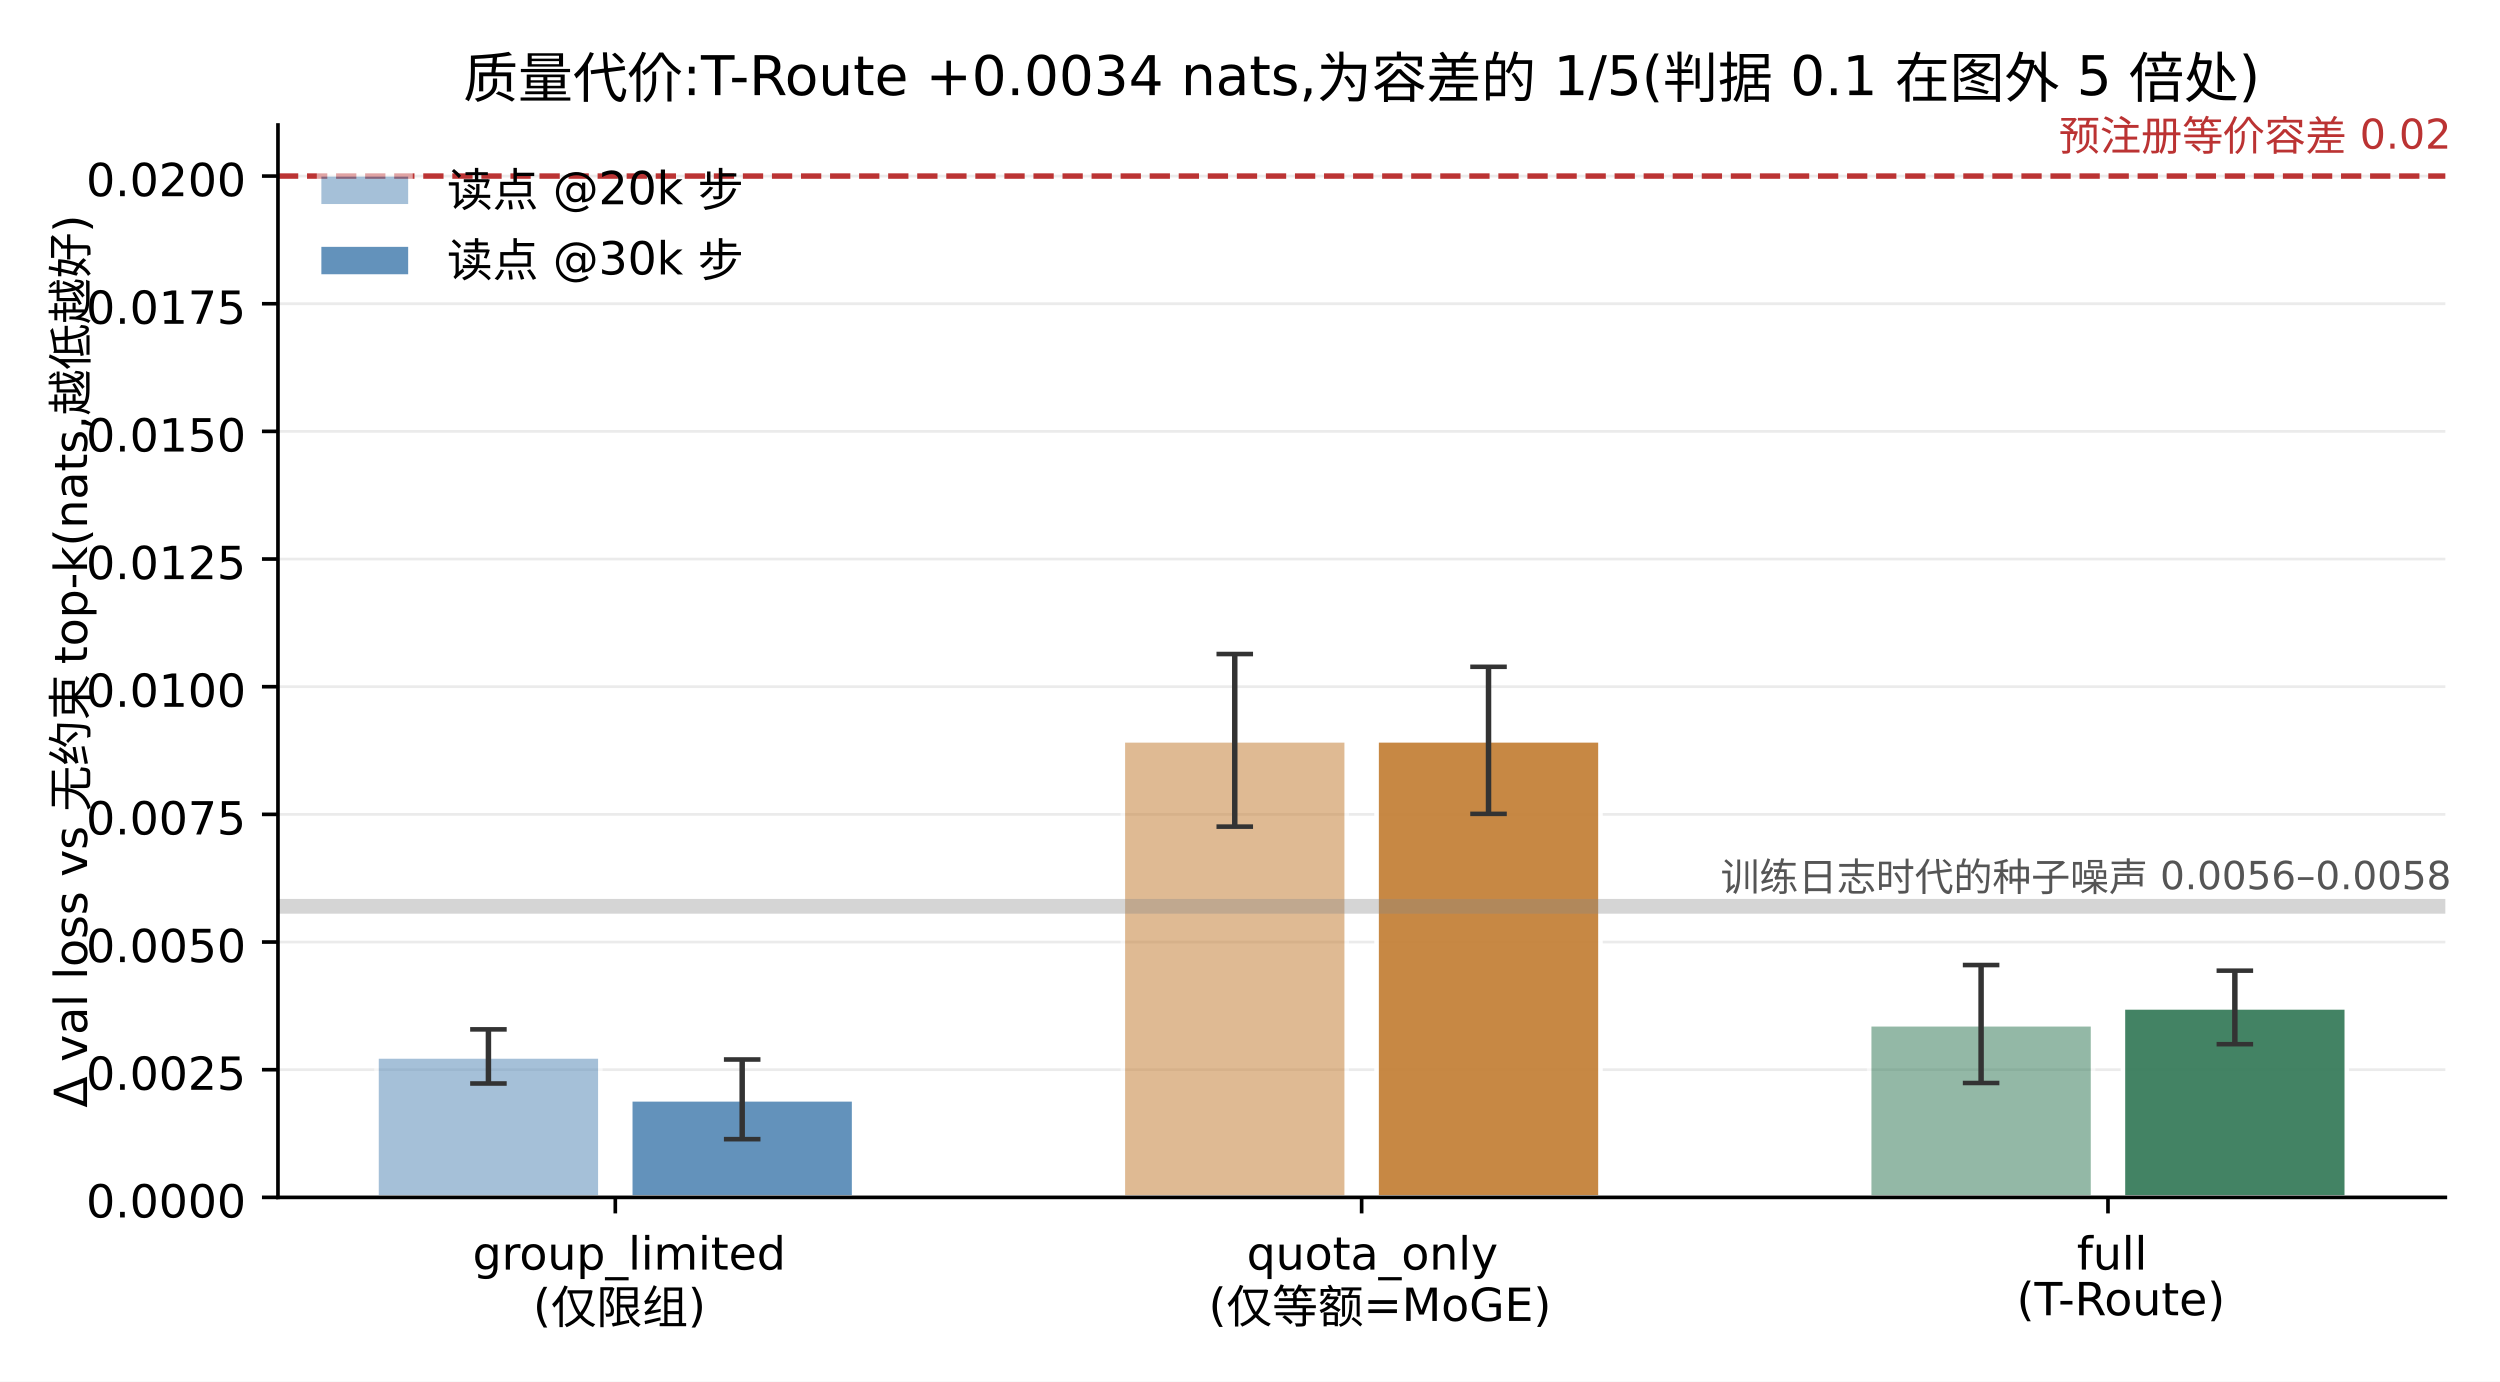
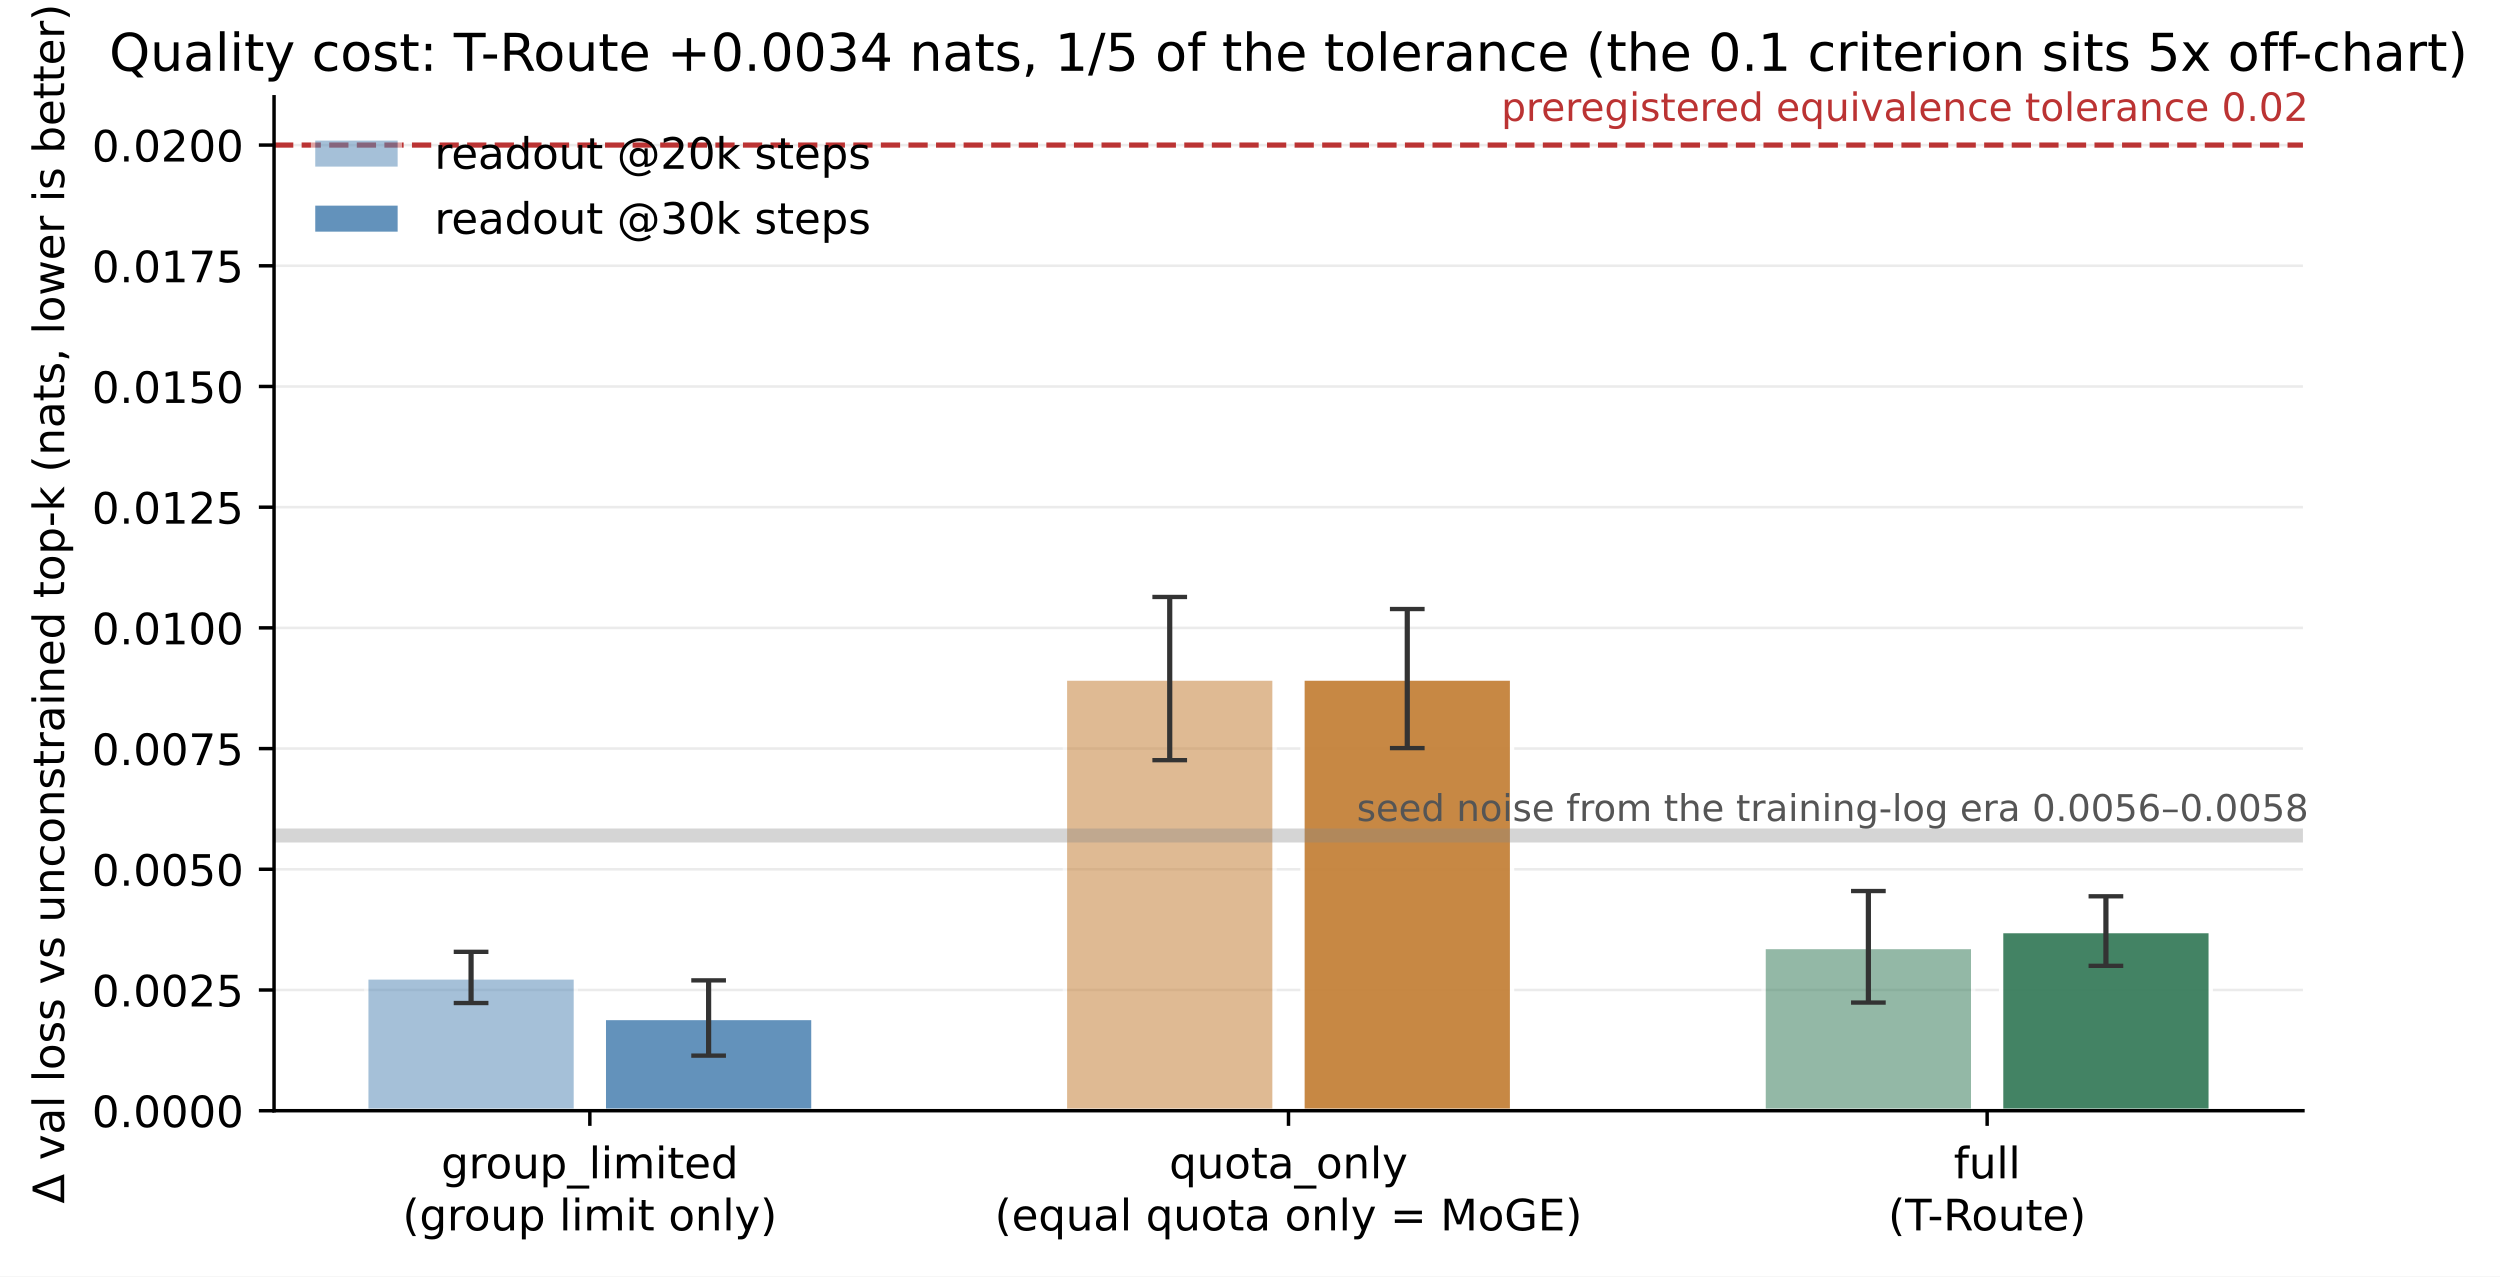
- <svg xmlns="http://www.w3.org/2000/svg" xmlns:xlink="http://www.w3.org/1999/xlink" width="547.2pt" height="302.4pt" viewBox="0 0 547.2 302.4" version="1.1">
+ <svg xmlns="http://www.w3.org/2000/svg" xmlns:xlink="http://www.w3.org/1999/xlink" width="576.46pt" height="294.315pt" viewBox="0 0 576.46 294.315" version="1.1">
  <defs>
    <style type="text/css">*{stroke-linejoin: round; stroke-linecap: butt}</style>
  </defs>
  <g id="figure_1">
    <g id="patch_1">
-       <path d="M 0 302.4  L 547.2 302.4  L 547.2 0  L 0 0  z " style="fill: #ffffff" />
+       <path d="M 0 294.315  L 576.46 294.315  L 576.46 0  L 0 0  z " style="fill: #ffffff" />
    </g>
    <g id="axes_1">
      <g id="patch_2">
-         <path d="M 60.84 262.084  L 535.232 262.084  L 535.232 27.36  L 60.84 27.36  z " style="fill: #ffffff" />
+         <path d="M 63.191 256.11  L 531.021 256.11  L 531.021 22.318  L 63.191 22.318  z " style="fill: #ffffff" />
      </g>
      <g id="matplotlib.axis_1">
        <g id="xtick_1">
          <g id="line2d_1">
            <defs>
-               <path id="mc597dca15e" d="M 0 0  L 0 3.5  " style="stroke: #000000; stroke-width: 0.8" />
+               <path id="mb0e8f7d4dc" d="M 0 0  L 0 3.5  " style="stroke: #000000; stroke-width: 0.8" />
            </defs>
            <g>
-               <use xlink:href="#mc597dca15e" x="134.678" y="262.084" style="stroke: #000000; stroke-width: 0.8" />
+               <use xlink:href="#mb0e8f7d4dc" x="136.008" y="256.11" style="stroke: #000000; stroke-width: 0.8" />
            </g>
          </g>
          <g id="text_1">
-             <text style="font-size: 10px; font-family: 'Noto Sans SC', 'Microsoft YaHei', 'PingFang SC', 'SimHei', 'DejaVu Sans', sans-serif" transform="translate(103.456 277.8838)">group_limited</text>
-             <text style="font-size: 10px; font-family: 'Noto Sans SC', 'Microsoft YaHei', 'PingFang SC', 'SimHei', 'DejaVu Sans', sans-serif" transform="translate(116.6872 289.2541)">(仅限组)</text>
+             <text style="font-size: 10px; font-family: 'DejaVu Sans', 'Helvetica', 'Arial', sans-serif" transform="translate(101.7375 271.7089)">group_limited</text>
+             <text style="font-size: 10px; font-family: 'DejaVu Sans', 'Helvetica', 'Arial', sans-serif" transform="translate(92.83204 283.7117)">(group limit only)</text>
          </g>
        </g>
        <g id="xtick_2">
          <g id="line2d_2">
            <g>
-               <use xlink:href="#mc597dca15e" x="298.036" y="262.084" style="stroke: #000000; stroke-width: 0.8" />
+               <use xlink:href="#mb0e8f7d4dc" x="297.106" y="256.11" style="stroke: #000000; stroke-width: 0.8" />
            </g>
          </g>
          <g id="text_2">
-             <text style="font-size: 10px; font-family: 'Noto Sans SC', 'Microsoft YaHei', 'PingFang SC', 'SimHei', 'DejaVu Sans', sans-serif" transform="translate(272.8812 277.8838)">quota_only</text>
-             <text style="font-size: 10px; font-family: 'Noto Sans SC', 'Microsoft YaHei', 'PingFang SC', 'SimHei', 'DejaVu Sans', sans-serif" transform="translate(264.546 289.1244)">(仅等额=MoGE)</text>
+             <text style="font-size: 10px; font-family: 'DejaVu Sans', 'Helvetica', 'Arial', sans-serif" transform="translate(269.603 271.7089)">quota_only</text>
+             <text style="font-size: 10px; font-family: 'DejaVu Sans', 'Helvetica', 'Arial', sans-serif" transform="translate(229.3756 283.7117)">(equal quota only = MoGE)</text>
          </g>
        </g>
        <g id="xtick_3">
          <g id="line2d_3">
            <g>
-               <use xlink:href="#mc597dca15e" x="461.394" y="262.084" style="stroke: #000000; stroke-width: 0.8" />
+               <use xlink:href="#mb0e8f7d4dc" x="458.204" y="256.11" style="stroke: #000000; stroke-width: 0.8" />
            </g>
          </g>
          <g id="text_3">
-             <text style="font-size: 10px; font-family: 'Noto Sans SC', 'Microsoft YaHei', 'PingFang SC', 'SimHei', 'DejaVu Sans', sans-serif" transform="translate(454.5728 277.8838)">full</text>
-             <text style="font-size: 10px; font-family: 'Noto Sans SC', 'Microsoft YaHei', 'PingFang SC', 'SimHei', 'DejaVu Sans', sans-serif" transform="translate(441.4017 287.8838)">(T-Route)</text>
+             <text style="font-size: 10px; font-family: 'DejaVu Sans', 'Helvetica', 'Arial', sans-serif" transform="translate(450.4973 271.7089)">full</text>
+             <text style="font-size: 10px; font-family: 'DejaVu Sans', 'Helvetica', 'Arial', sans-serif" transform="translate(435.3888 283.7109)">(T-Route)</text>
          </g>
        </g>
      </g>
      <g id="matplotlib.axis_2">
        <g id="ytick_1">
          <g id="line2d_4">
-             <path d="M 60.84 262.084  L 535.232 262.084  " clip-path="url(#p5b2f67c614)" style="fill: none; stroke: #b0b0b0; stroke-opacity: 0.25; stroke-width: 0.6; stroke-linecap: square" />
+             <path d="M 63.191 256.11  L 531.021 256.11  " clip-path="url(#p0e6a14844f)" style="fill: none; stroke: #b0b0b0; stroke-opacity: 0.25; stroke-width: 0.6; stroke-linecap: square" />
          </g>
          <g id="line2d_5">
            <defs>
-               <path id="m3c4761dfb3" d="M 0 0  L -3.5 0  " style="stroke: #000000; stroke-width: 0.8" />
+               <path id="m1cad5fe342" d="M 0 0  L -3.5 0  " style="stroke: #000000; stroke-width: 0.8" />
            </defs>
            <g>
-               <use xlink:href="#m3c4761dfb3" x="60.84" y="262.084" style="stroke: #000000; stroke-width: 0.8" />
+               <use xlink:href="#m1cad5fe342" x="63.191" y="256.11" style="stroke: #000000; stroke-width: 0.8" />
            </g>
          </g>
          <g id="text_4">
-             <text style="font-size: 10px; font-family: 'Noto Sans SC', 'Microsoft YaHei', 'PingFang SC', 'SimHei', 'DejaVu Sans', sans-serif; text-anchor: end" x="53.84" y="266.484" transform="rotate(-0 53.84 266.4837)">0.0000</text>
+             <text style="font-size: 10px; font-family: 'DejaVu Sans', 'Helvetica', 'Arial', sans-serif; text-anchor: end" x="56.191" y="259.908" transform="rotate(-0 56.19141 259.9084)">0.0000</text>
          </g>
        </g>
        <g id="ytick_2">
          <g id="line2d_6">
-             <path d="M 60.84 234.14  L 535.232 234.14  " clip-path="url(#p5b2f67c614)" style="fill: none; stroke: #b0b0b0; stroke-opacity: 0.25; stroke-width: 0.6; stroke-linecap: square" />
+             <path d="M 63.191 228.277  L 531.021 228.277  " clip-path="url(#p0e6a14844f)" style="fill: none; stroke: #b0b0b0; stroke-opacity: 0.25; stroke-width: 0.6; stroke-linecap: square" />
          </g>
          <g id="line2d_7">
            <g>
-               <use xlink:href="#m3c4761dfb3" x="60.84" y="234.14" style="stroke: #000000; stroke-width: 0.8" />
+               <use xlink:href="#m1cad5fe342" x="63.191" y="228.277" style="stroke: #000000; stroke-width: 0.8" />
            </g>
          </g>
          <g id="text_5">
-             <text style="font-size: 10px; font-family: 'Noto Sans SC', 'Microsoft YaHei', 'PingFang SC', 'SimHei', 'DejaVu Sans', sans-serif; text-anchor: end" x="53.84" y="238.54" transform="rotate(-0 53.84 238.5404)">0.0025</text>
+             <text style="font-size: 10px; font-family: 'DejaVu Sans', 'Helvetica', 'Arial', sans-serif; text-anchor: end" x="56.191" y="232.076" transform="rotate(-0 56.19141 232.076)">0.0025</text>
          </g>
        </g>
        <g id="ytick_3">
          <g id="line2d_8">
-             <path d="M 60.84 206.197  L 535.232 206.197  " clip-path="url(#p5b2f67c614)" style="fill: none; stroke: #b0b0b0; stroke-opacity: 0.25; stroke-width: 0.6; stroke-linecap: square" />
+             <path d="M 63.191 200.445  L 531.021 200.445  " clip-path="url(#p0e6a14844f)" style="fill: none; stroke: #b0b0b0; stroke-opacity: 0.25; stroke-width: 0.6; stroke-linecap: square" />
          </g>
          <g id="line2d_9">
            <g>
-               <use xlink:href="#m3c4761dfb3" x="60.84" y="206.197" style="stroke: #000000; stroke-width: 0.8" />
+               <use xlink:href="#m1cad5fe342" x="63.191" y="200.445" style="stroke: #000000; stroke-width: 0.8" />
            </g>
          </g>
          <g id="text_6">
-             <text style="font-size: 10px; font-family: 'Noto Sans SC', 'Microsoft YaHei', 'PingFang SC', 'SimHei', 'DejaVu Sans', sans-serif; text-anchor: end" x="53.84" y="210.597" transform="rotate(-0 53.84 210.5971)">0.0050</text>
+             <text style="font-size: 10px; font-family: 'DejaVu Sans', 'Helvetica', 'Arial', sans-serif; text-anchor: end" x="56.191" y="204.244" transform="rotate(-0 56.19141 204.2437)">0.0050</text>
          </g>
        </g>
        <g id="ytick_4">
          <g id="line2d_10">
-             <path d="M 60.84 178.254  L 535.232 178.254  " clip-path="url(#p5b2f67c614)" style="fill: none; stroke: #b0b0b0; stroke-opacity: 0.25; stroke-width: 0.6; stroke-linecap: square" />
+             <path d="M 63.191 172.613  L 531.021 172.613  " clip-path="url(#p0e6a14844f)" style="fill: none; stroke: #b0b0b0; stroke-opacity: 0.25; stroke-width: 0.6; stroke-linecap: square" />
          </g>
          <g id="line2d_11">
            <g>
-               <use xlink:href="#m3c4761dfb3" x="60.84" y="178.254" style="stroke: #000000; stroke-width: 0.8" />
+               <use xlink:href="#m1cad5fe342" x="63.191" y="172.613" style="stroke: #000000; stroke-width: 0.8" />
            </g>
          </g>
          <g id="text_7">
-             <text style="font-size: 10px; font-family: 'Noto Sans SC', 'Microsoft YaHei', 'PingFang SC', 'SimHei', 'DejaVu Sans', sans-serif; text-anchor: end" x="53.84" y="182.654" transform="rotate(-0 53.84 182.6538)">0.0075</text>
+             <text style="font-size: 10px; font-family: 'DejaVu Sans', 'Helvetica', 'Arial', sans-serif; text-anchor: end" x="56.191" y="176.411" transform="rotate(-0 56.19141 176.4114)">0.0075</text>
          </g>
        </g>
        <g id="ytick_5">
          <g id="line2d_12">
-             <path d="M 60.84 150.311  L 535.232 150.311  " clip-path="url(#p5b2f67c614)" style="fill: none; stroke: #b0b0b0; stroke-opacity: 0.25; stroke-width: 0.6; stroke-linecap: square" />
+             <path d="M 63.191 144.78  L 531.021 144.78  " clip-path="url(#p0e6a14844f)" style="fill: none; stroke: #b0b0b0; stroke-opacity: 0.25; stroke-width: 0.6; stroke-linecap: square" />
          </g>
          <g id="line2d_13">
            <g>
-               <use xlink:href="#m3c4761dfb3" x="60.84" y="150.311" style="stroke: #000000; stroke-width: 0.8" />
+               <use xlink:href="#m1cad5fe342" x="63.191" y="144.78" style="stroke: #000000; stroke-width: 0.8" />
            </g>
          </g>
          <g id="text_8">
-             <text style="font-size: 10px; font-family: 'Noto Sans SC', 'Microsoft YaHei', 'PingFang SC', 'SimHei', 'DejaVu Sans', sans-serif; text-anchor: end" x="53.84" y="154.711" transform="rotate(-0 53.84 154.7105)">0.0100</text>
+             <text style="font-size: 10px; font-family: 'DejaVu Sans', 'Helvetica', 'Arial', sans-serif; text-anchor: end" x="56.191" y="148.579" transform="rotate(-0 56.19141 148.5791)">0.0100</text>
          </g>
        </g>
        <g id="ytick_6">
          <g id="line2d_14">
-             <path d="M 60.84 122.367  L 535.232 122.367  " clip-path="url(#p5b2f67c614)" style="fill: none; stroke: #b0b0b0; stroke-opacity: 0.25; stroke-width: 0.6; stroke-linecap: square" />
+             <path d="M 63.191 116.948  L 531.021 116.948  " clip-path="url(#p0e6a14844f)" style="fill: none; stroke: #b0b0b0; stroke-opacity: 0.25; stroke-width: 0.6; stroke-linecap: square" />
          </g>
          <g id="line2d_15">
            <g>
-               <use xlink:href="#m3c4761dfb3" x="60.84" y="122.367" style="stroke: #000000; stroke-width: 0.8" />
+               <use xlink:href="#m1cad5fe342" x="63.191" y="116.948" style="stroke: #000000; stroke-width: 0.8" />
            </g>
          </g>
          <g id="text_9">
-             <text style="font-size: 10px; font-family: 'Noto Sans SC', 'Microsoft YaHei', 'PingFang SC', 'SimHei', 'DejaVu Sans', sans-serif; text-anchor: end" x="53.84" y="126.767" transform="rotate(-0 53.84 126.7672)">0.0125</text>
+             <text style="font-size: 10px; font-family: 'DejaVu Sans', 'Helvetica', 'Arial', sans-serif; text-anchor: end" x="56.191" y="120.747" transform="rotate(-0 56.19141 120.7468)">0.0125</text>
          </g>
        </g>
        <g id="ytick_7">
          <g id="line2d_16">
-             <path d="M 60.84 94.424  L 535.232 94.424  " clip-path="url(#p5b2f67c614)" style="fill: none; stroke: #b0b0b0; stroke-opacity: 0.25; stroke-width: 0.6; stroke-linecap: square" />
+             <path d="M 63.191 89.116  L 531.021 89.116  " clip-path="url(#p0e6a14844f)" style="fill: none; stroke: #b0b0b0; stroke-opacity: 0.25; stroke-width: 0.6; stroke-linecap: square" />
          </g>
          <g id="line2d_17">
            <g>
-               <use xlink:href="#m3c4761dfb3" x="60.84" y="94.424" style="stroke: #000000; stroke-width: 0.8" />
+               <use xlink:href="#m1cad5fe342" x="63.191" y="89.116" style="stroke: #000000; stroke-width: 0.8" />
            </g>
          </g>
          <g id="text_10">
-             <text style="font-size: 10px; font-family: 'Noto Sans SC', 'Microsoft YaHei', 'PingFang SC', 'SimHei', 'DejaVu Sans', sans-serif; text-anchor: end" x="53.84" y="98.824" transform="rotate(-0 53.84 98.82393)">0.0150</text>
+             <text style="font-size: 10px; font-family: 'DejaVu Sans', 'Helvetica', 'Arial', sans-serif; text-anchor: end" x="56.191" y="92.914" transform="rotate(-0 56.19141 92.9145)">0.0150</text>
          </g>
        </g>
        <g id="ytick_8">
          <g id="line2d_18">
-             <path d="M 60.84 66.481  L 535.232 66.481  " clip-path="url(#p5b2f67c614)" style="fill: none; stroke: #b0b0b0; stroke-opacity: 0.25; stroke-width: 0.6; stroke-linecap: square" />
+             <path d="M 63.191 61.283  L 531.021 61.283  " clip-path="url(#p0e6a14844f)" style="fill: none; stroke: #b0b0b0; stroke-opacity: 0.25; stroke-width: 0.6; stroke-linecap: square" />
          </g>
          <g id="line2d_19">
            <g>
-               <use xlink:href="#m3c4761dfb3" x="60.84" y="66.481" style="stroke: #000000; stroke-width: 0.8" />
+               <use xlink:href="#m1cad5fe342" x="63.191" y="61.283" style="stroke: #000000; stroke-width: 0.8" />
            </g>
          </g>
          <g id="text_11">
-             <text style="font-size: 10px; font-family: 'Noto Sans SC', 'Microsoft YaHei', 'PingFang SC', 'SimHei', 'DejaVu Sans', sans-serif; text-anchor: end" x="53.84" y="70.881" transform="rotate(-0 53.84 70.88062)">0.0175</text>
+             <text style="font-size: 10px; font-family: 'DejaVu Sans', 'Helvetica', 'Arial', sans-serif; text-anchor: end" x="56.191" y="65.082" transform="rotate(-0 56.19141 65.08219)">0.0175</text>
          </g>
        </g>
        <g id="ytick_9">
          <g id="line2d_20">
-             <path d="M 60.84 38.537  L 535.232 38.537  " clip-path="url(#p5b2f67c614)" style="fill: none; stroke: #b0b0b0; stroke-opacity: 0.25; stroke-width: 0.6; stroke-linecap: square" />
+             <path d="M 63.191 33.451  L 531.021 33.451  " clip-path="url(#p0e6a14844f)" style="fill: none; stroke: #b0b0b0; stroke-opacity: 0.25; stroke-width: 0.6; stroke-linecap: square" />
          </g>
          <g id="line2d_21">
            <g>
-               <use xlink:href="#m3c4761dfb3" x="60.84" y="38.537" style="stroke: #000000; stroke-width: 0.8" />
+               <use xlink:href="#m1cad5fe342" x="63.191" y="33.451" style="stroke: #000000; stroke-width: 0.8" />
            </g>
          </g>
          <g id="text_12">
-             <text style="font-size: 10px; font-family: 'Noto Sans SC', 'Microsoft YaHei', 'PingFang SC', 'SimHei', 'DejaVu Sans', sans-serif; text-anchor: end" x="53.84" y="42.937" transform="rotate(-0 53.84 42.93732)">0.0200</text>
+             <text style="font-size: 10px; font-family: 'DejaVu Sans', 'Helvetica', 'Arial', sans-serif; text-anchor: end" x="56.191" y="37.25" transform="rotate(-0 56.19141 37.24988)">0.0200</text>
          </g>
        </g>
        <g id="text_13">
-           <text style="font-size: 10px; font-family: 'Noto Sans SC', 'Microsoft YaHei', 'PingFang SC', 'SimHei', 'DejaVu Sans', sans-serif; text-anchor: middle" x="19.054" y="144.722" transform="rotate(-90 19.05406 144.7219)">Δ val loss vs 无约束 top-k(nats,越低越好)</text>
+           <text style="font-size: 10px; font-family: 'DejaVu Sans', 'Helvetica', 'Arial', sans-serif; text-anchor: middle" x="14.798" y="139.214" transform="rotate(-90 14.79844 139.2138)">Δ val loss vs unconstrained top-k (nats, lower is better)</text>
        </g>
      </g>
      <g id="patch_3">
-         <path d="M 82.403 262.084  L 131.411 262.084  L 131.411 231.234  L 82.403 231.234  z " clip-path="url(#p5b2f67c614)" style="fill: #5b8db8; opacity: 0.55; stroke: #ffffff; stroke-linejoin: miter" />
+         <path d="M 84.456 256.11  L 132.786 256.11  L 132.786 225.383  L 84.456 225.383  z " clip-path="url(#p0e6a14844f)" style="fill: #5b8db8; opacity: 0.55; stroke: #ffffff; stroke-linejoin: miter" />
      </g>
      <g id="patch_4">
-         <path d="M 245.761 262.084  L 294.769 262.084  L 294.769 162.047  L 245.761 162.047  z " clip-path="url(#p5b2f67c614)" style="fill: #c4823b; opacity: 0.55; stroke: #ffffff; stroke-linejoin: miter" />
+         <path d="M 245.555 256.11  L 293.884 256.11  L 293.884 156.47  L 245.555 156.47  z " clip-path="url(#p0e6a14844f)" style="fill: #c4823b; opacity: 0.55; stroke: #ffffff; stroke-linejoin: miter" />
      </g>
      <g id="patch_5">
-         <path d="M 409.119 262.084  L 458.127 262.084  L 458.127 224.193  L 409.119 224.193  z " clip-path="url(#p5b2f67c614)" style="fill: #3a7d5c; opacity: 0.55; stroke: #ffffff; stroke-linejoin: miter" />
+         <path d="M 406.653 256.11  L 454.982 256.11  L 454.982 218.369  L 406.653 218.369  z " clip-path="url(#p0e6a14844f)" style="fill: #3a7d5c; opacity: 0.55; stroke: #ffffff; stroke-linejoin: miter" />
      </g>
      <g id="patch_6">
-         <path d="M 137.945 262.084  L 186.952 262.084  L 186.952 240.623  L 137.945 240.623  z " clip-path="url(#p5b2f67c614)" style="fill: #5b8db8; opacity: 0.95; stroke: #ffffff; stroke-linejoin: miter" />
+         <path d="M 139.23 256.11  L 187.559 256.11  L 187.559 234.734  L 139.23 234.734  z " clip-path="url(#p0e6a14844f)" style="fill: #5b8db8; opacity: 0.95; stroke: #ffffff; stroke-linejoin: miter" />
      </g>
      <g id="patch_7">
-         <path d="M 301.303 262.084  L 350.31 262.084  L 350.31 162.047  L 301.303 162.047  z " clip-path="url(#p5b2f67c614)" style="fill: #c4823b; opacity: 0.95; stroke: #ffffff; stroke-linejoin: miter" />
+         <path d="M 300.328 256.11  L 348.658 256.11  L 348.658 156.47  L 300.328 156.47  z " clip-path="url(#p0e6a14844f)" style="fill: #c4823b; opacity: 0.95; stroke: #ffffff; stroke-linejoin: miter" />
      </g>
      <g id="patch_8">
-         <path d="M 464.661 262.084  L 513.668 262.084  L 513.668 220.504  L 464.661 220.504  z " clip-path="url(#p5b2f67c614)" style="fill: #3a7d5c; opacity: 0.95; stroke: #ffffff; stroke-linejoin: miter" />
+         <path d="M 461.426 256.11  L 509.756 256.11  L 509.756 214.695  L 461.426 214.695  z " clip-path="url(#p0e6a14844f)" style="fill: #3a7d5c; opacity: 0.95; stroke: #ffffff; stroke-linejoin: miter" />
      </g>
      <g id="patch_9">
-         <path d="M 60.84 199.491  L 535.232 199.491  L 535.232 197.255  L 60.84 197.255  z " clip-path="url(#p5b2f67c614)" style="fill: #888888; opacity: 0.35; stroke: #888888; stroke-linejoin: miter" />
+         <path d="M 63.191 193.765  L 531.021 193.765  L 531.021 191.539  L 63.191 191.539  z " clip-path="url(#p0e6a14844f)" style="fill: #888888; opacity: 0.35; stroke: #888888; stroke-linejoin: miter" />
      </g>
      <g id="LineCollection_1">
-         <path d="M 106.907 237.158  L 106.907 225.31  " clip-path="url(#p5b2f67c614)" style="fill: none; stroke: #333333; stroke-width: 1.2" />
-         <path d="M 270.265 180.936  L 270.265 143.157  " clip-path="url(#p5b2f67c614)" style="fill: none; stroke: #333333; stroke-width: 1.2" />
-         <path d="M 433.623 237.047  L 433.623 211.227  " clip-path="url(#p5b2f67c614)" style="fill: none; stroke: #333333; stroke-width: 1.2" />
+         <path d="M 108.621 231.283  L 108.621 219.482  " clip-path="url(#p0e6a14844f)" style="fill: none; stroke: #333333; stroke-width: 1.2" />
+         <path d="M 269.719 175.285  L 269.719 137.655  " clip-path="url(#p0e6a14844f)" style="fill: none; stroke: #333333; stroke-width: 1.2" />
+         <path d="M 430.818 231.172  L 430.818 205.455  " clip-path="url(#p0e6a14844f)" style="fill: none; stroke: #333333; stroke-width: 1.2" />
      </g>
      <g id="line2d_22">
        <defs>
-           <path id="m8a6204c8f8" d="M 4 0  L -4 -0  " style="stroke: #333333" />
+           <path id="m9248fc0f14" d="M 4 0  L -4 -0  " style="stroke: #333333" />
        </defs>
-         <g clip-path="url(#p5b2f67c614)">
-           <use xlink:href="#m8a6204c8f8" x="106.907" y="237.158" style="fill: #1f77b4; stroke: #333333" />
-           <use xlink:href="#m8a6204c8f8" x="270.265" y="180.936" style="fill: #1f77b4; stroke: #333333" />
-           <use xlink:href="#m8a6204c8f8" x="433.623" y="237.047" style="fill: #1f77b4; stroke: #333333" />
+         <g clip-path="url(#p0e6a14844f)">
+           <use xlink:href="#m9248fc0f14" x="108.621" y="231.283" style="fill: #1f77b4; stroke: #333333" />
+           <use xlink:href="#m9248fc0f14" x="269.719" y="175.285" style="fill: #1f77b4; stroke: #333333" />
+           <use xlink:href="#m9248fc0f14" x="430.818" y="231.172" style="fill: #1f77b4; stroke: #333333" />
        </g>
      </g>
      <g id="line2d_23">
-         <g clip-path="url(#p5b2f67c614)">
-           <use xlink:href="#m8a6204c8f8" x="106.907" y="225.31" style="fill: #1f77b4; stroke: #333333" />
-           <use xlink:href="#m8a6204c8f8" x="270.265" y="143.157" style="fill: #1f77b4; stroke: #333333" />
-           <use xlink:href="#m8a6204c8f8" x="433.623" y="211.227" style="fill: #1f77b4; stroke: #333333" />
+         <g clip-path="url(#p0e6a14844f)">
+           <use xlink:href="#m9248fc0f14" x="108.621" y="219.482" style="fill: #1f77b4; stroke: #333333" />
+           <use xlink:href="#m9248fc0f14" x="269.719" y="137.655" style="fill: #1f77b4; stroke: #333333" />
+           <use xlink:href="#m9248fc0f14" x="430.818" y="205.455" style="fill: #1f77b4; stroke: #333333" />
        </g>
      </g>
      <g id="LineCollection_2">
-         <path d="M 162.449 249.342  L 162.449 231.905  " clip-path="url(#p5b2f67c614)" style="fill: none; stroke: #333333; stroke-width: 1.2" />
-         <path d="M 325.807 178.142  L 325.807 145.951  " clip-path="url(#p5b2f67c614)" style="fill: none; stroke: #333333; stroke-width: 1.2" />
-         <path d="M 489.165 228.552  L 489.165 212.456  " clip-path="url(#p5b2f67c614)" style="fill: none; stroke: #333333; stroke-width: 1.2" />
+         <path d="M 163.395 243.418  L 163.395 226.051  " clip-path="url(#p0e6a14844f)" style="fill: none; stroke: #333333; stroke-width: 1.2" />
+         <path d="M 324.493 172.501  L 324.493 140.438  " clip-path="url(#p0e6a14844f)" style="fill: none; stroke: #333333; stroke-width: 1.2" />
+         <path d="M 485.591 222.711  L 485.591 206.679  " clip-path="url(#p0e6a14844f)" style="fill: none; stroke: #333333; stroke-width: 1.2" />
      </g>
      <g id="line2d_24">
-         <g clip-path="url(#p5b2f67c614)">
-           <use xlink:href="#m8a6204c8f8" x="162.449" y="249.342" style="fill: #1f77b4; stroke: #333333" />
-           <use xlink:href="#m8a6204c8f8" x="325.807" y="178.142" style="fill: #1f77b4; stroke: #333333" />
-           <use xlink:href="#m8a6204c8f8" x="489.165" y="228.552" style="fill: #1f77b4; stroke: #333333" />
+         <g clip-path="url(#p0e6a14844f)">
+           <use xlink:href="#m9248fc0f14" x="163.395" y="243.418" style="fill: #1f77b4; stroke: #333333" />
+           <use xlink:href="#m9248fc0f14" x="324.493" y="172.501" style="fill: #1f77b4; stroke: #333333" />
+           <use xlink:href="#m9248fc0f14" x="485.591" y="222.711" style="fill: #1f77b4; stroke: #333333" />
        </g>
      </g>
      <g id="line2d_25">
-         <g clip-path="url(#p5b2f67c614)">
-           <use xlink:href="#m8a6204c8f8" x="162.449" y="231.905" style="fill: #1f77b4; stroke: #333333" />
-           <use xlink:href="#m8a6204c8f8" x="325.807" y="145.951" style="fill: #1f77b4; stroke: #333333" />
-           <use xlink:href="#m8a6204c8f8" x="489.165" y="212.456" style="fill: #1f77b4; stroke: #333333" />
+         <g clip-path="url(#p0e6a14844f)">
+           <use xlink:href="#m9248fc0f14" x="163.395" y="226.051" style="fill: #1f77b4; stroke: #333333" />
+           <use xlink:href="#m9248fc0f14" x="324.493" y="140.438" style="fill: #1f77b4; stroke: #333333" />
+           <use xlink:href="#m9248fc0f14" x="485.591" y="206.679" style="fill: #1f77b4; stroke: #333333" />
        </g>
      </g>
      <g id="line2d_26">
-         <path d="M 60.84 38.537  L 535.232 38.537  " clip-path="url(#p5b2f67c614)" style="fill: none; stroke-dasharray: 4.44,1.92; stroke-dashoffset: 0; stroke: #bb3333; stroke-width: 1.2" />
+         <path d="M 63.191 33.451  L 531.021 33.451  " clip-path="url(#p0e6a14844f)" style="fill: none; stroke-dasharray: 4.44,1.92; stroke-dashoffset: 0; stroke: #bb3333; stroke-width: 1.2" />
      </g>
      <g id="patch_10">
-         <path d="M 60.84 262.084  L 60.84 27.36  " style="fill: none; stroke: #000000; stroke-width: 0.8; stroke-linejoin: miter; stroke-linecap: square" />
+         <path d="M 63.191 256.11  L 63.191 22.318  " style="fill: none; stroke: #000000; stroke-width: 0.8; stroke-linejoin: miter; stroke-linecap: square" />
      </g>
      <g id="patch_11">
-         <path d="M 60.84 262.084  L 535.232 262.084  " style="fill: none; stroke: #000000; stroke-width: 0.8; stroke-linejoin: miter; stroke-linecap: square" />
+         <path d="M 63.191 256.11  L 531.021 256.11  " style="fill: none; stroke: #000000; stroke-width: 0.8; stroke-linejoin: miter; stroke-linecap: square" />
      </g>
      <g id="text_14">
-         <text style="font-size: 9px; font-family: 'Noto Sans SC', 'Microsoft YaHei', 'PingFang SC', 'SimHei', 'DejaVu Sans', sans-serif; text-anchor: end; fill: #bb3333" x="536.539" y="32.949" transform="rotate(-0 536.5386 32.94866)">预注册等价容差 0.02</text>
+         <text style="font-size: 9px; font-family: 'DejaVu Sans', 'Helvetica', 'Arial', sans-serif; text-anchor: end; fill: #bb3333" x="532.31" y="27.885" transform="rotate(-0 532.3096 27.88459)">preregistered equivalence tolerance 0.02</text>
      </g>
      <g id="text_15">
-         <text style="font-size: 8.5px; font-family: 'Noto Sans SC', 'Microsoft YaHei', 'PingFang SC', 'SimHei', 'DejaVu Sans', sans-serif; text-anchor: end; fill: #555555" x="536.539" y="195.02" transform="rotate(-0 536.5386 195.0198)">训练日志时代的种子噪声 0.0056–0.0058</text>
+         <text style="font-size: 8.5px; font-family: 'DejaVu Sans', 'Helvetica', 'Arial', sans-serif; text-anchor: end; fill: #555555" x="532.31" y="189.312" transform="rotate(-0 532.3096 189.312)">seed noise from the training-log era 0.0056–0.0058</text>
      </g>
      <g id="text_16">
-         <text style="font-size: 12px; font-family: 'Noto Sans SC', 'Microsoft YaHei', 'PingFang SC', 'SimHei', 'DejaVu Sans', sans-serif; text-anchor: middle" x="298.036" y="21.36" transform="rotate(-0 298.0359 21.36)">质量代价:T-Route +0.0034 nats,为容差的 1/5(判据 0.1 在图外 5 倍处)</text>
+         <text style="font-size: 12px; font-family: 'DejaVu Sans', 'Helvetica', 'Arial', sans-serif; text-anchor: middle" x="297.106" y="16.318" transform="rotate(-0 297.1061 16.31812)">Quality cost: T-Route +0.0034 nats, 1/5 of the tolerance (the 0.1 criterion sits 5x off-chart)</text>
      </g>
      <g id="legend_1">
        <g id="patch_12">
-           <path d="M 69.84 45.16  L 89.84 45.16  L 89.84 38.16  L 69.84 38.16  z " style="fill: #5b8db8; opacity: 0.55; stroke: #ffffff; stroke-linejoin: miter" />
+           <path d="M 72.191 38.917  L 92.191 38.917  L 92.191 31.917  L 72.191 31.917  z " style="fill: #5b8db8; opacity: 0.55; stroke: #ffffff; stroke-linejoin: miter" />
        </g>
        <g id="text_17">
-           <text style="font-size: 10px; font-family: 'Noto Sans SC', 'Microsoft YaHei', 'PingFang SC', 'SimHei', 'DejaVu Sans', sans-serif; text-anchor: start" x="97.84" y="45.16" transform="rotate(-0 97.84 45.16)">读点 @20k 步</text>
+           <text style="font-size: 10px; font-family: 'DejaVu Sans', 'Helvetica', 'Arial', sans-serif; text-anchor: start" x="100.191" y="38.917" transform="rotate(-0 100.1914 38.91656)">readout @20k steps</text>
        </g>
        <g id="patch_13">
-           <path d="M 69.84 60.53  L 89.84 60.53  L 89.84 53.53  L 69.84 53.53  z " style="fill: #5b8db8; opacity: 0.95; stroke: #ffffff; stroke-linejoin: miter" />
+           <path d="M 72.191 53.917  L 92.191 53.917  L 92.191 46.917  L 72.191 46.917  z " style="fill: #5b8db8; opacity: 0.95; stroke: #ffffff; stroke-linejoin: miter" />
        </g>
        <g id="text_18">
-           <text style="font-size: 10px; font-family: 'Noto Sans SC', 'Microsoft YaHei', 'PingFang SC', 'SimHei', 'DejaVu Sans', sans-serif; text-anchor: start" x="97.84" y="60.53" transform="rotate(-0 97.84 60.53031)">读点 @30k 步</text>
+           <text style="font-size: 10px; font-family: 'DejaVu Sans', 'Helvetica', 'Arial', sans-serif; text-anchor: start" x="100.191" y="53.917" transform="rotate(-0 100.1914 53.91734)">readout @30k steps</text>
        </g>
      </g>
    </g>
  </g>
  <defs>
-     <clipPath id="p5b2f67c614">
-       <rect x="60.84" y="27.36" width="474.392" height="234.724" />
+     <clipPath id="p0e6a14844f">
+       <rect x="63.191" y="22.318" width="467.829" height="233.791" />
    </clipPath>
  </defs>
</svg>
